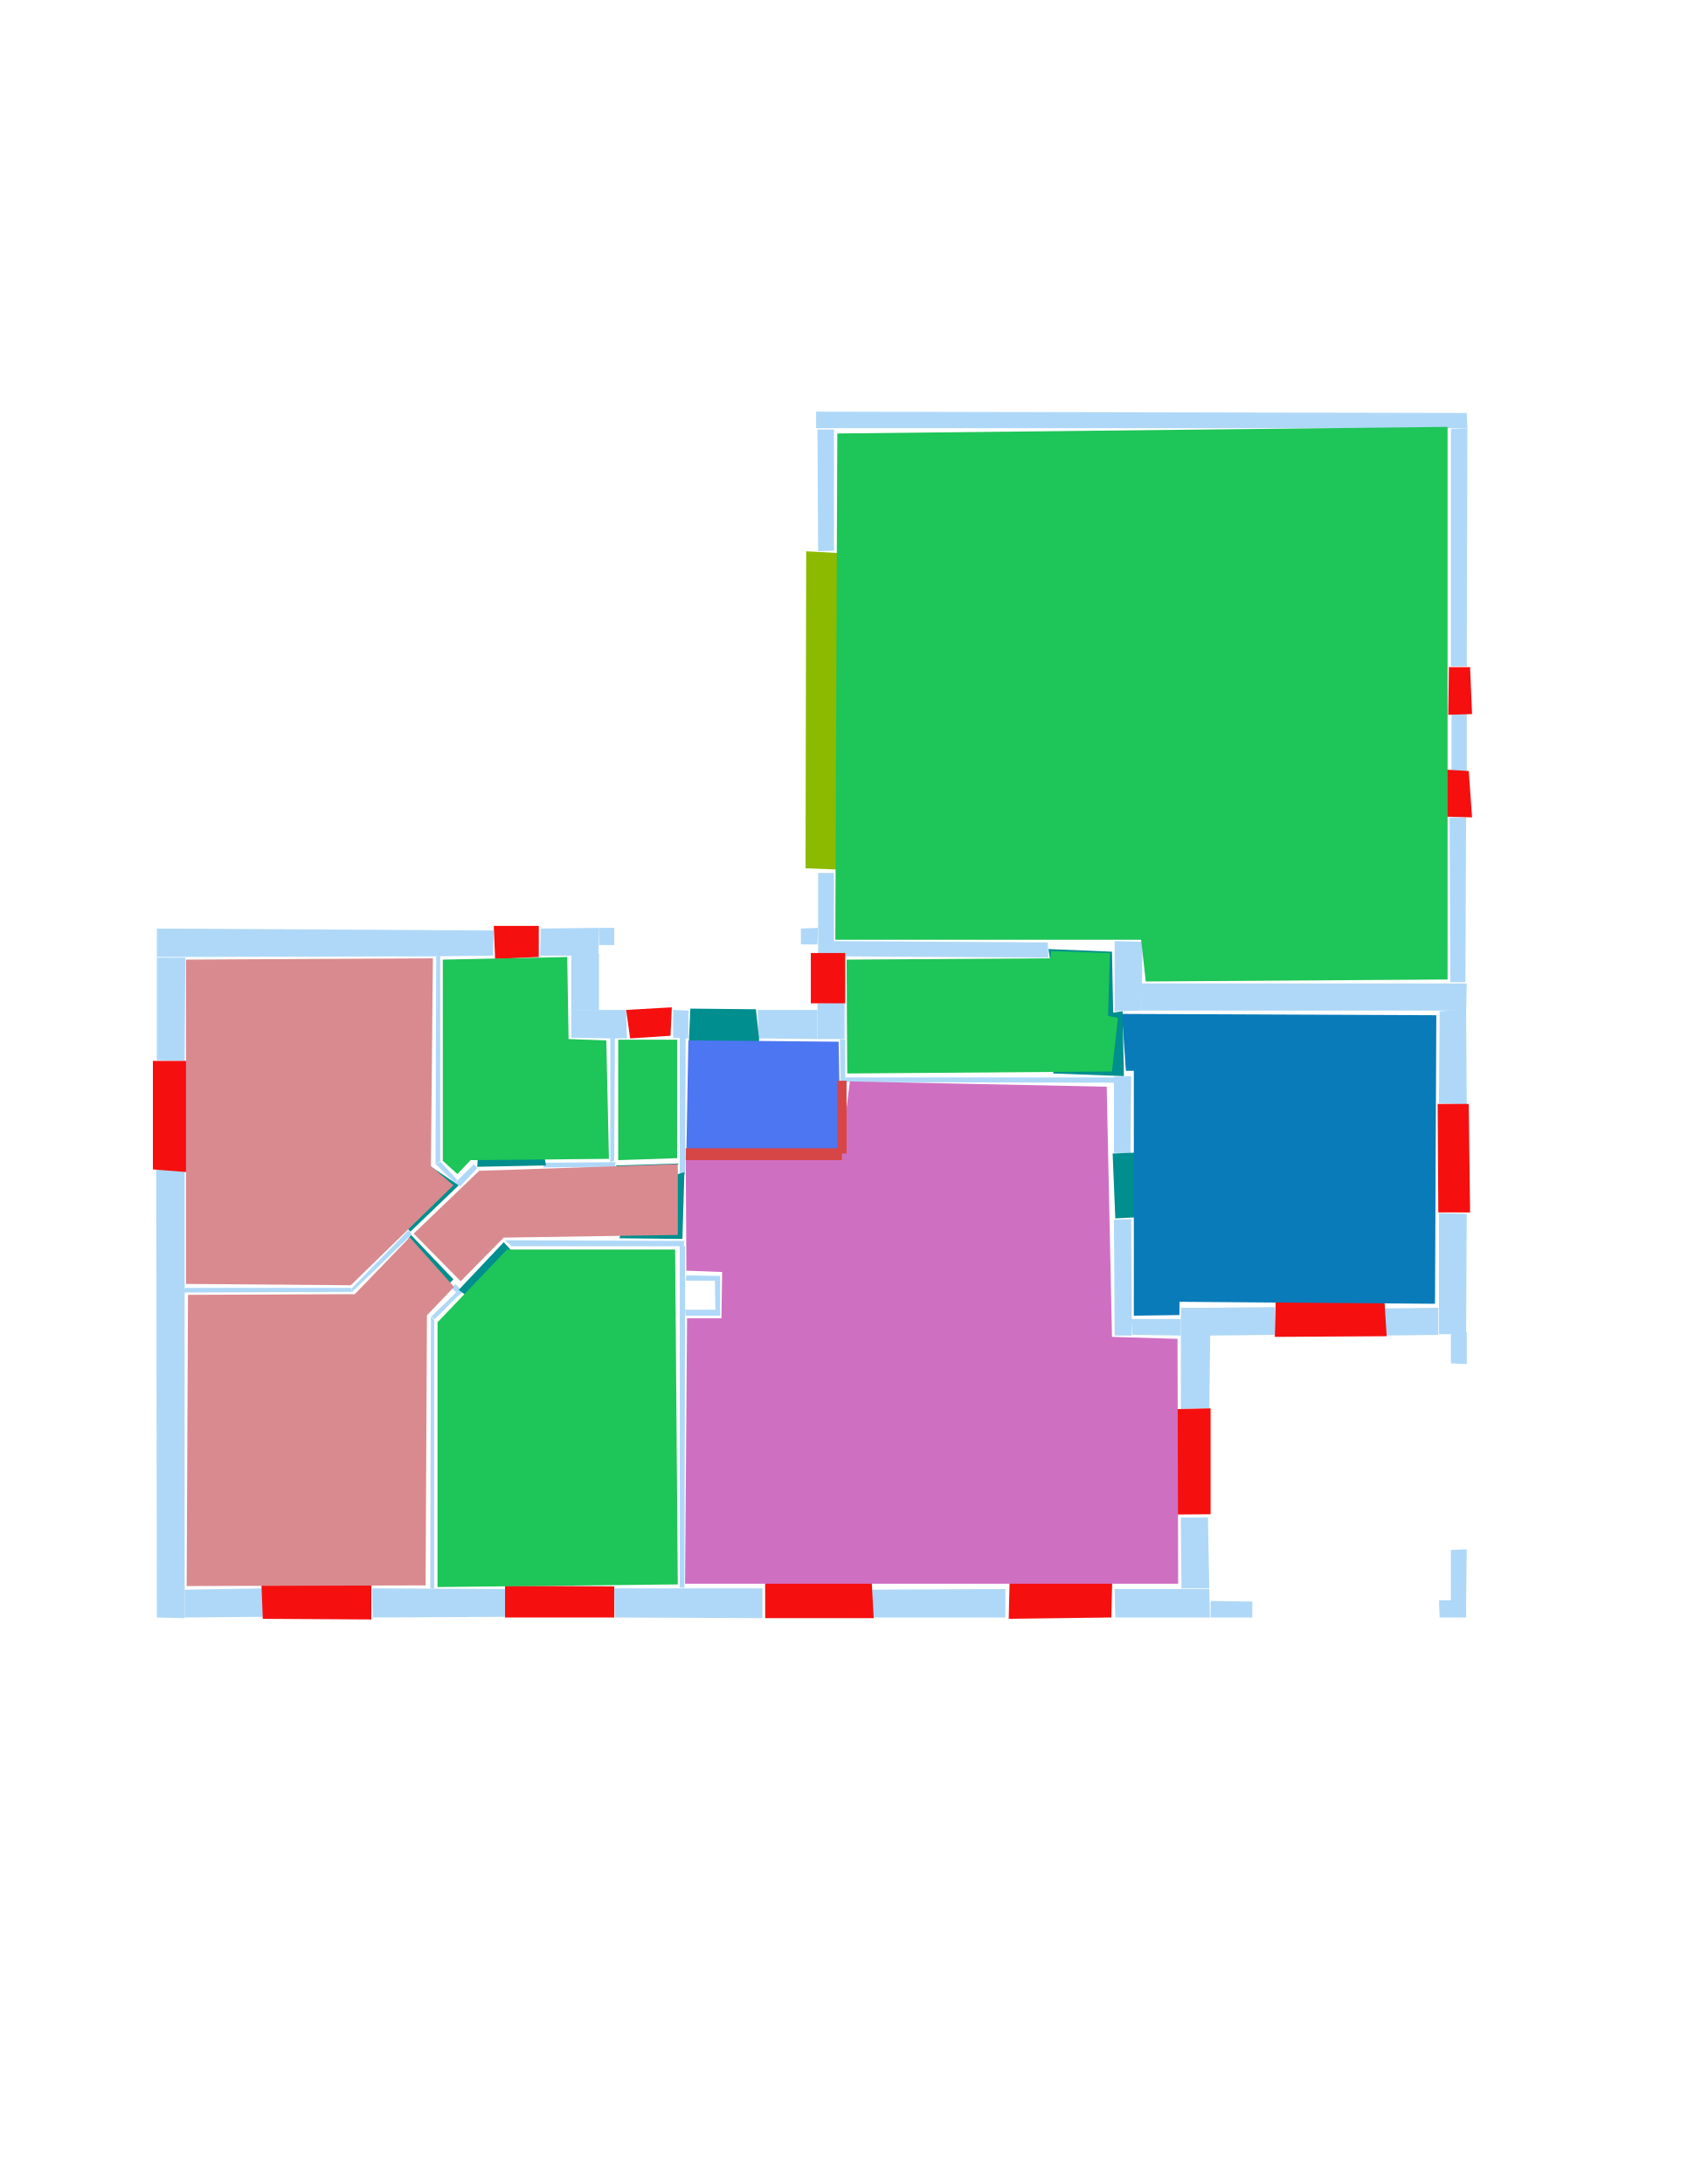
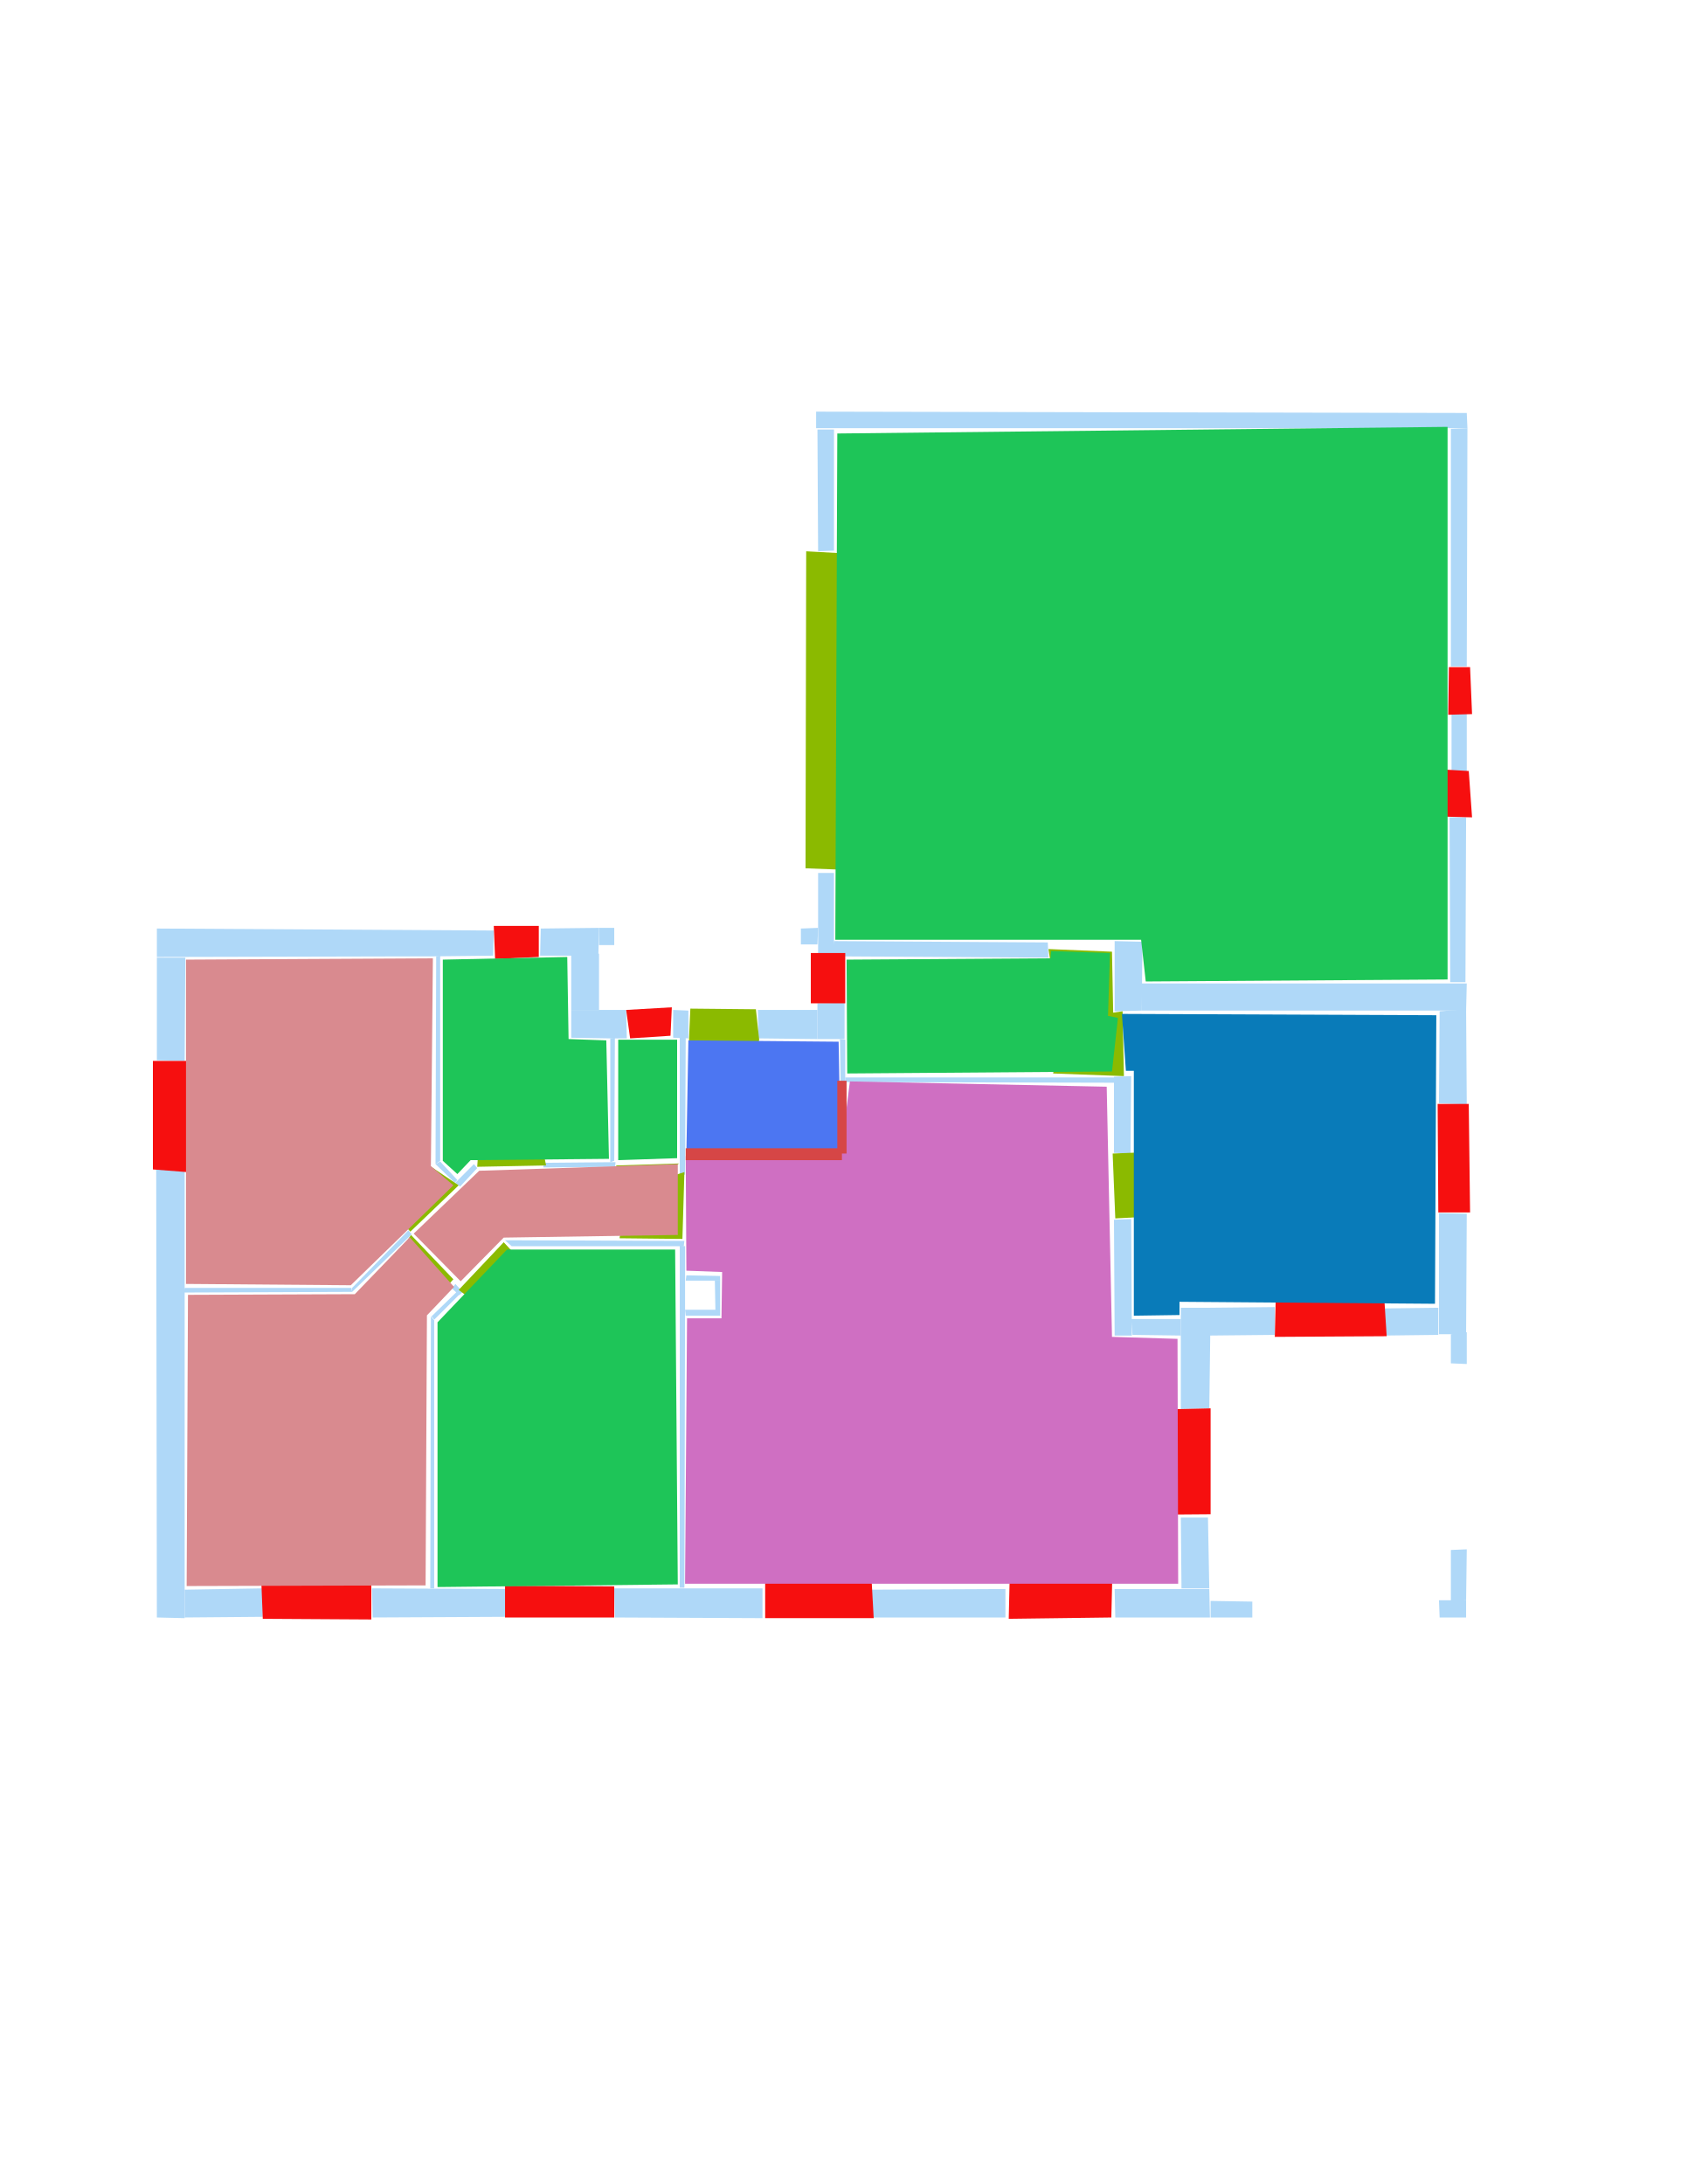
<svg xmlns="http://www.w3.org/2000/svg" version="1.1" width="2550" height="3300">
  <width>2480</width>
  <height>3508</height>
  <nclasslabel>50</nclasslabel>
  <nclassappear>6</nclassappear>
  <class>Bidet-1</class>
  <class>Bidet-2</class>
  <class>Bidet-3</class>
  <class>Bidet-4</class>
  <class>Door</class>
  <class>Door-1</class>
  <class>Door-23</class>
  <class>Oven-1</class>
  <class>Oven-2</class>
  <class>Oven-3</class>
  <class>Oven-4</class>
  <class>Parking</class>
  <class>Roof</class>
  <class>Room</class>
  <class>Separation</class>
  <class>Sink-1</class>
  <class>Sink-11</class>
  <class>Sink-12</class>
  <class>Sink-13</class>
  <class>Sink-14</class>
  <class>Sink-2</class>
  <class>Sink-3</class>
  <class>Sink-4</class>
  <class>Sink-5</class>
  <class>Sink-6</class>
  <class>Sofa-1</class>
  <class>Sofa-3</class>
  <class>Sofa-4</class>
  <class>Sofa-5</class>
  <class>Sofa-6</class>
  <class>Sofa-7</class>
  <class>Sofa-8</class>
  <class>Sofa-9</class>
  <class>Stairs-1</class>
  <class>Table-1</class>
  <class>Table-2</class>
  <class>Table-3</class>
  <class>Table-4</class>
  <class>Table-5</class>
  <class>Table-6</class>
  <class>Table-7</class>
  <class>Text</class>
  <class>Tub-1</class>
  <class>Tub-3</class>
  <class>TV-1</class>
  <class>TV-2</class>
  <class>Wall</class>
  <class>Wall-1</class>
  <class>Wallieee</class>
  <class>Window</class>
  <polygon class="Wall" fill="#AFD8F8" id="0" transcription="" points="817,1403 905,1402 904,1444 816,1444 " />
  <polygon class="Wall" fill="#AFD8F8" id="1" transcription="" points="237,1447 280,1447 279,1603 237,1602 " />
  <polygon class="Wall" fill="#AFD8F8" id="2" transcription="" points="279,1946 531,1946 532,1952 278,1953 " />
  <polygon class="Wall" fill="#AFD8F8" id="3" transcription="" points="651,1989 656,1995 656,2400 650,2400 " />
  <polygon class="Wall" fill="#AFD8F8" id="4" transcription="" points="1784,2293 1825,2293 1827,2400 1785,2400 " />
  <polygon class="Wall" fill="#AFD8F8" id="5" transcription="" points="2192,2342 2216,2341 2215,2418 2192,2419 " />
  <polygon class="Wall" fill="#AFD8F8" id="6" transcription="" points="1829,2419 1892,2420 1892,2444 1829,2444 " />
  <polygon class="Wall" fill="#AFD8F8" id="7" transcription="" points="1317,2402 1519,2401 1519,2444 1319,2444 " />
  <polygon class="Wall" fill="#AFD8F8" id="8" transcription="" points="1684,2401 1827,2401 1828,2444 1685,2444 " />
  <polygon class="Wall" fill="#AFD8F8" id="9" transcription="" points="1235,649 1260,649 1260,832 1236,833 " />
  <polygon class="Wall" fill="#AFD8F8" id="10" transcription="" points="1260,1422 1583,1424 1584,1447 1257,1445 " />
  <polygon class="Wall" fill="#AFD8F8" id="11" transcription="" points="1684,1422 1726,1423 1725,1527 1684,1528 " />
  <polygon class="Wall" fill="#AFD8F8" id="12" transcription="" points="1235,1516 1276,1515 1276,1570 1235,1570 " />
  <polygon class="Wall" fill="#AFD8F8" id="13" transcription="" points="1683,1843 1709,1842 1710,2018 1684,2018 " />
  <polygon class="Wall" fill="#AFD8F8" id="14" transcription="" points="746,1406 745,1444 659,1445 237,1446 237,1403 " />
  <polygon class="Wall" fill="#AFD8F8" id="15" transcription="" points="397,2400 397,2443 279,2444 279,2402 " />
  <polygon class="Wall" fill="#AFD8F8" id="16" transcription="" points="237,2444 279,2445 279,1767 236,1767 " />
  <polygon class="Wall" fill="#AFD8F8" id="17" transcription="" points="562,2400 563,2444 763,2443 763,2401 " />
  <polygon class="Wall" fill="#AFD8F8" id="18" transcription="" points="658,1759 665,1754 665,1444 659,1445 " />
  <polygon class="Wall" fill="#AFD8F8" id="19" transcription="" points="928,1428 928,1402 905,1402 905,1428 " />
  <polygon class="Wall" fill="#AFD8F8" id="20" transcription="" points="1017,1526 1017,1568 1040,1569 1040,1527 " />
  <polygon class="Wall" fill="#AFD8F8" id="21" transcription="" points="1145,1526 1146,1569 1235,1570 1235,1526 " />
  <polygon class="Wall" fill="#AFD8F8" id="22" transcription="" points="905,1526 863,1526 863,1441 905,1441 " />
  <polygon class="Wall" fill="#AFD8F8" id="23" transcription="" points="928,2400 929,2444 1152,2445 1152,2400 " />
  <polygon class="Wall" fill="#AFD8F8" id="24" transcription="" points="1784,1993 1784,2018 1711,2017 1709,1993 " />
  <polygon class="Wall" fill="#AFD8F8" id="25" transcription="" points="1926,2017 1926,1975 1828,1976 1828,2018 " />
  <polygon class="Wall" fill="#AFD8F8" id="26" transcription="" points="1784,2129 1827,2128 1829,1976 1784,1976 " />
  <polygon class="Wall" fill="#AFD8F8" id="27" transcription="" points="1683,1636 1683,1628 1277,1628 1277,1635 " />
  <polygon class="Wall" fill="#AFD8F8" id="28" transcription="" points="1709,1626 1683,1627 1683,1742 1708,1743 " />
  <polygon class="Wall" fill="#AFD8F8" id="29" transcription="" points="1027,1882 1035,1883 1035,1978 1034,2399 1027,2399 " />
  <polygon class="Wall" fill="#AFD8F8" id="30" transcription="" points="863,1568 863,1526 946,1526 947,1569 922,1569 " />
  <polygon class="Wall" fill="#AFD8F8" id="31" transcription="" points="1027,1775 1035,1775 1036,1567 1027,1568 " />
  <polygon class="Wall" fill="#AFD8F8" id="32" transcription="" points="2215,1527 2216,1486 1724,1486 1725,1527 " />
  <polygon class="Wall" fill="#AFD8F8" id="33" transcription="" points="2215,1235 2190,1235 2191,1484 2214,1484 " />
  <polygon class="Wall" fill="#AFD8F8" id="34" transcription="" points="2193,1077 2216,1076 2216,1166 2193,1165 " />
  <polygon class="Wall" fill="#AFD8F8" id="35" transcription="" points="1260,1319 1236,1319 1236,1444 1260,1446 " />
  <polygon class="Wall" fill="#AFD8F8" id="36" transcription="" points="1210,1427 1210,1403 1236,1402 1235,1427 " />
  <polygon class="Wall" fill="#AFD8F8" id="37" transcription="" points="821,1757 821,1764 929,1763 930,1756 " />
  <polygon class="Wall" fill="#AFD8F8" id="38" transcription="" points="922,1756 928,1754 929,1568 922,1569 " />
  <polygon class="Wall" fill="#AFD8F8" id="39" transcription="" points="716,1759 721,1765 695,1793 688,1787 " />
  <polygon class="Wall" fill="#AFD8F8" id="40" transcription="" points="763,1874 773,1883 1033,1883 1034,1875 " />
  <polygon class="Wall" fill="#AFD8F8" id="41" transcription="" points="683,1947 688,1940 699,1952 694,1957 " />
  <polygon class="Wall" fill="#AFD8F8" id="42" transcription="" points="617,1859 622,1865 532,1952 532,1946 " />
  <polygon class="Wall" fill="#AFD8F8" id="43" transcription="" points="656,1994 652,1989 690,1952 694,1956 " />
  <polygon class="Wall" fill="#AFD8F8" id="44" transcription="" points="2216,1669 2174,1667 2175,1528 2215,1525 " />
  <polygon class="Wall" fill="#AFD8F8" id="45" transcription="" points="2092,1977 2091,2018 2173,2017 2173,1976 " />
  <polygon class="Wall" fill="#AFD8F8" id="46" transcription="" points="2215,2016 2174,2016 2174,1833 2216,1834 " />
  <polygon class="Wall" fill="#AFD8F8" id="47" transcription="" points="2192,2060 2216,2061 2216,2013 2192,2016 " />
  <polygon class="Wall" fill="#AFD8F8" id="48" transcription="" points="2215,2444 2215,2418 2174,2418 2175,2444 " />
  <polygon class="Wall" fill="#AFD8F8" id="49" transcription="" points="2192,648 2217,647 2216,1007 2192,1007 " />
  <polygon class="Wall" fill="#AFD8F8" id="50" transcription="" points="2216,624 2217,647 1233,647 1233,622 " />
  <polygon class="Wall" fill="#AFD8F8" id="51" transcription="" points="665,1755 658,1759 687,1787 691,1783 " />
  <polygon class="Wall" fill="#AFD8F8" id="52" transcription="" points="1277,1571 1269,1570 1270,1636 1277,1635 " />
  <polygon class="Wall" fill="#AFD8F8" id="53" transcription="" points="1082,1979 1081,1988 1036,1988 1035,1979 " />
  <polygon class="Wall" fill="#AFD8F8" id="54" transcription="" points="1080,1935 1088,1935 1088,1988 1081,1988 " />
  <polygon class="Wall" fill="#AFD8F8" id="55" transcription="" points="1088,1928 1088,1935 1036,1935 1037,1927 " />
  <polygon class="Window" fill="#f60f0f" id="56" transcription="" points="748,1449 814,1446 814,1399 746,1399 " />
  <polygon class="Window" fill="#f60f0f" id="57" transcription="" points="284,1603 231,1603 231,1767 282,1771 " />
  <polygon class="Window" fill="#f60f0f" id="58" transcription="" points="395,2395 397,2446 561,2447 561,2395 " />
  <polygon class="Window" fill="#f60f0f" id="59" transcription="" points="928,2397 928,2444 763,2444 763,2396 " />
  <polygon class="Window" fill="#f60f0f" id="60" transcription="" points="1156,2322 1156,2445 1320,2445 1313,2318 1264,2325 1235,2377 1205,2322 " />
  <polygon class="Window" fill="#f60f0f" id="61" transcription="" points="1682,2318 1679,2444 1524,2446 1527,2316 1578,2324 1599,2384 1626,2330 " />
  <polygon class="Window" fill="#f60f0f" id="62" transcription="" points="1700,2289 1829,2288 1829,2128 1700,2131 1704,2181 1756,2210 1708,2245 " />
  <polygon class="Window" fill="#f60f0f" id="63" transcription="" points="1929,1894 1926,2020 2095,2019 2087,1893 2019,1909 2009,1953 1976,1899 " />
  <polygon class="Window" fill="#f60f0f" id="64" transcription="" points="2173,1832 2221,1832 2219,1668 2172,1668 " />
  <polygon class="Window" fill="#f60f0f" id="65" transcription="" points="2186,1163 2219,1165 2224,1235 2186,1234 " />
  <polygon class="Window" fill="#f60f0f" id="66" transcription="" points="2189,1008 2221,1008 2224,1079 2188,1080 " />
  <polygon class="Parking" fill="#8BBA00" id="67" transcription="" points="1218,833 1217,1312 1269,1314 1272,836 " />
-   <polygon class="Door" fill="#008E8E" id="68" transcription="" points="1682,1540 1680,1438 1584,1434 1592,1486 1631,1530 " />
-   <polygon class="Door" fill="#008E8E" id="69" transcription="" points="1591,1622 1698,1626 1696,1528 1629,1538 1604,1570 " />
-   <polygon class="Door" fill="#008E8E" id="70" transcription="" points="1796,1835 1685,1841 1681,1743 1729,1741 1763,1761 1788,1790 " />
-   <polygon class="Door" fill="#008E8E" id="71" transcription="" points="1042,1669 1041,1569 1043,1524 1142,1525 1147,1571 1137,1625 1094,1659 " />
-   <polygon class="Door" fill="#008E8E" id="72" transcription="" points="945,1807 1026,1758 931,1761 933,1788 " />
-   <polygon class="Door" fill="#008E8E" id="73" transcription="" points="936,1871 1031,1872 1034,1771 980,1788 943,1827 " />
-   <polygon class="Door" fill="#008E8E" id="74" transcription="" points="827,1948 761,1877 693,1949 722,1971 777,1977 " />
-   <polygon class="Door" fill="#008E8E" id="75" transcription="" points="617,2006 685,1933 621,1866 585,1919 582,1960 " />
-   <polygon class="Door" fill="#008E8E" id="76" transcription="" points="558,1794 620,1861 693,1791 650,1762 594,1768 " />
-   <polygon class="Door" fill="#008E8E" id="77" transcription="" points="727,1672 721,1763 825,1761 817,1720 770,1670 " />
+   <polygon class="Door" fill="#8BBA00" id="68" transcription="" points="1682,1540 1680,1438 1584,1434 1592,1486 1631,1530 " />
+   <polygon class="Door" fill="#8BBA00" id="69" transcription="" points="1591,1622 1698,1626 1696,1528 1629,1538 1604,1570 " />
+   <polygon class="Door" fill="#8BBA00" id="70" transcription="" points="1796,1835 1685,1841 1681,1743 1729,1741 1763,1761 1788,1790 " />
+   <polygon class="Door" fill="#8BBA00" id="71" transcription="" points="1042,1669 1041,1569 1043,1524 1142,1525 1147,1571 1137,1625 1094,1659 " />
+   <polygon class="Door" fill="#8BBA00" id="72" transcription="" points="945,1807 1026,1758 931,1761 933,1788 " />
+   <polygon class="Door" fill="#8BBA00" id="73" transcription="" points="936,1871 1031,1872 1034,1771 980,1788 943,1827 " />
+   <polygon class="Door" fill="#8BBA00" id="74" transcription="" points="827,1948 761,1877 693,1949 722,1971 777,1977 " />
+   <polygon class="Door" fill="#8BBA00" id="75" transcription="" points="617,2006 685,1933 621,1866 585,1919 582,1960 " />
+   <polygon class="Door" fill="#8BBA00" id="76" transcription="" points="558,1794 620,1861 693,1791 650,1762 594,1768 " />
+   <polygon class="Door" fill="#8BBA00" id="77" transcription="" points="727,1672 721,1763 825,1761 817,1720 770,1670 " />
  <polygon class="bedRoom" fill="#d98a8f" id="78" transcription="" points="281,1450 281,1940 530,1942 685,1791 651,1762 654,1448 " />
  <polygon class="livingRoom" fill="#1ec558" id="79" transcription="" points="669,1450 669,1754 691,1774 711,1753 920,1751 916,1572 859,1570 857,1446 " />
  <polygon class="Window" fill="#f60f0f" id="80" transcription="" points="952,1569 1013,1565 1015,1522 946,1526 " />
  <polygon class="livingRoom" fill="#1ec558" id="81" transcription="" points="934,1753 1023,1750 1023,1571 934,1571 " />
  <polygon class="bedRoom" fill="#d98a8f" id="82" transcription="" points="625,1864 696,1936 761,1870 1024,1866 1024,1759 724,1769 " />
  <polygon class="bedRoom" fill="#d98a8f" id="83" transcription="" points="284,1956.5 282,2396.5 643,2395.5 645,1987.5 686,1944.5 619,1869.5 536,1955.5 " />
  <polygon class="livingRoom" fill="#1ec558" id="84" transcription="" points="661,2398 1024,2394 1020,1888 766,1888 661,1998 " />
  <polygon class="kitchen" fill="#4c76f2" id="85" transcription="" points="1270,1740 1037,1741 1040,1572 1267,1574 " />
  <polygon class="bathRoom" fill="#cf6fc2" id="86" transcription="" points="1672,1642 1680,2020 1779,2023 1780,2393 1035,2393 1038,1992 1090,1992 1091,1922 1037,1920 1036,1747 1270,1746 1284,1634 " />
  <polygon class="Room" fill="#097bb9" id="87" transcription="" points="2170,1534 1695,1532 1701,1618 1713,1618 1713,1988 1782,1987 1782,1967 2168,1970 " />
  <polygon class="livingRoom" fill="#1ec558" id="88" transcription="" points="1279,1450 1280,1622 1680,1619 1689,1538 1674,1535 1677,1440 1588,1437 1587,1448 " />
  <polygon class="livingRoom" fill="#1ec558" id="89" transcription="" points="1265,655 1262,1420 1724,1420 1731,1483 2187,1480 2187,645 " />
  <polygon class="Window" fill="#f60f0f" id="90" transcription="" points="1225,1440 1277,1440 1277,1516 1225,1516 " />
  <polygon class="Separation" fill="#D64646" id="91" transcription="" points="1265,1633 1279,1633 1279,1743 1265,1743 " />
  <polygon class="Separation" fill="#D64646" id="92" transcription="" points="1036,1735 1272,1735 1272,1753 1036,1753 " />
  <relation type="outerP" objects="14,56,0,22,30,80,20,71,21,12,90,35,67,9,50,49,66,34,65,33,44,64,46,45,63,25,26,62,4,8,61,7,60,23,59,17,58,15,16,57,1" />
  <relation type="incident" objects="14,56" />
  <relation type="incident" objects="0,56" />
  <relation type="incident" objects="0,22" />
  <relation type="incident" objects="30,22" />
  <relation type="incident" objects="30,80" />
  <relation type="incident" objects="80,20" />
  <relation type="incident" objects="20,71" />
  <relation type="incident" objects="71,21" />
  <relation type="incident" objects="21,12" />
  <relation type="incident" objects="12,90" />
  <relation type="incident" objects="90,35" />
  <relation type="incident" objects="35,67" />
  <relation type="incident" objects="67,9" />
  <relation type="incident" objects="9,50" />
  <relation type="incident" objects="50,49" />
  <relation type="incident" objects="49,66" />
  <relation type="incident" objects="66,34" />
  <relation type="incident" objects="34,65" />
  <relation type="incident" objects="65,33" />
  <relation type="incident" objects="33,44" />
  <relation type="incident" objects="44,64" />
  <relation type="incident" objects="64,46" />
  <relation type="incident" objects="46,45" />
  <relation type="incident" objects="45,63" />
  <relation type="incident" objects="63,25" />
  <relation type="incident" objects="25,26" />
  <relation type="incident" objects="26,62" />
  <relation type="incident" objects="62,4" />
  <relation type="incident" objects="4,8" />
  <relation type="incident" objects="8,61" />
  <relation type="incident" objects="61,7" />
  <relation type="incident" objects="60,7" />
  <relation type="incident" objects="60,23" />
  <relation type="incident" objects="23,59" />
  <relation type="incident" objects="59,17" />
  <relation type="incident" objects="17,58" />
  <relation type="incident" objects="58,15" />
  <relation type="incident" objects="15,16" />
  <relation type="incident" objects="16,57" />
  <relation type="incident" objects="57,1" />
  <relation type="incident" objects="1,14" />
  <relation type="incident" objects="10,35" />
  <relation type="incident" objects="35,36" />
  <relation type="incident" objects="10,68" />
  <relation type="incident" objects="68,11" />
  <relation type="incident" objects="11,32" />
  <relation type="incident" objects="32,33" />
  <relation type="incident" objects="44,32" />
  <relation type="incident" objects="26,24" />
  <relation type="incident" objects="24,13" />
  <relation type="incident" objects="13,70" />
  <relation type="incident" objects="70,28" />
  <relation type="incident" objects="28,69" />
  <relation type="incident" objects="69,11" />
  <relation type="incident" objects="69,27" />
  <relation type="incident" objects="27,52" />
  <relation type="incident" objects="52,12" />
  <relation type="incident" objects="20,31" />
  <relation type="incident" objects="31,72" />
  <relation type="incident" objects="72,38" />
  <relation type="incident" objects="38,30" />
  <relation type="incident" objects="38,37" />
  <relation type="incident" objects="37,72" />
  <relation type="incident" objects="37,77" />
  <relation type="incident" objects="77,39" />
  <relation type="incident" objects="39,51" />
  <relation type="incident" objects="51,18" />
  <relation type="incident" objects="18,14" />
  <relation type="incident" objects="39,76" />
  <relation type="incident" objects="76,42" />
  <relation type="incident" objects="42,2" />
  <relation type="incident" objects="2,16" />
  <relation type="incident" objects="42,75" />
  <relation type="incident" objects="75,41" />
  <relation type="incident" objects="41,74" />
  <relation type="incident" objects="74,40" />
  <relation type="incident" objects="40,73" />
  <relation type="incident" objects="73,31" />
  <relation type="incident" objects="73,29" />
  <relation type="incident" objects="29,53" />
  <relation type="incident" objects="53,54" />
  <relation type="incident" objects="54,55" />
  <relation type="incident" objects="55,29" />
  <relation type="incident" objects="74,43" />
  <relation type="incident" objects="41,43" />
  <relation type="incident" objects="43,3" />
  <relation type="incident" objects="3,17" />
  <relation type="incident" objects="92,31" />
  <relation type="incident" objects="92,91" />
  <relation type="incident" objects="91,27" />
  <relation type="incident" objects="91,52" />
  <relation type="access" objects="85,71,85" />
  <relation type="access" objects="82,77,79" />
  <relation type="access" objects="82,76,78" />
  <relation type="access" objects="82,75,83" />
  <relation type="access" objects="82,74,84" />
  <relation type="access" objects="86,73,82" />
  <relation type="access" objects="81,72,82" />
  <relation type="access" objects="86,70,87" />
  <relation type="access" objects="87,69,88" />
  <relation type="access" objects="89,68,88" />
  <relation type="access" objects="85,92,86" />
  <relation type="neighbour" objects="78,79" />
  <relation type="neighbour" objects="79,81" />
  <relation type="neighbour" objects="81,85" />
  <relation type="neighbour" objects="85,88" />
  <relation type="neighbour" objects="88,89" />
  <relation type="neighbour" objects="89,87" />
  <relation type="neighbour" objects="87,86" />
  <relation type="neighbour" objects="86,84" />
  <relation type="neighbour" objects="84,83" />
  <relation type="neighbour" objects="83,78" />
  <relation type="neighbour" objects="79,82" />
  <relation type="neighbour" objects="82,78" />
  <relation type="neighbour" objects="82,83" />
  <relation type="neighbour" objects="82,84" />
  <relation type="neighbour" objects="82,81" />
  <relation type="neighbour" objects="82,86" />
  <relation type="neighbour" objects="86,85" />
  <relation type="neighbour" objects="87,88" />
  <relation type="surround" objects="14,18,51,76,42,2,16,57,1,14,78" />
  <relation type="surround" objects="14,56,0,22,30,38,37,77,39,51,18,14,79" />
  <relation type="surround" objects="30,80,20,31,72,38,30,81" />
  <relation type="surround" objects="20,71,21,12,52,91,92,31,20,85" />
  <relation type="surround" objects="10,68,11,69,27,52,12,90,10,88" />
  <relation type="surround" objects="76,39,77,37,72,31,73,40,74,41,75,42,76,82" />
  <relation type="surround" objects="2,42,75,41,43,3,17,58,15,16,2,83" />
  <relation type="surround" objects="43,74,40,29,23,59,17,3,43,84" />
  <relation type="surround" objects="92,91,27,28,70,13,24,26,62,4,8,61,7,60,23,29,73,92,86" />
  <relation type="surround" objects="32,44,64,46,45,63,25,24,13,70,28,69,32,87" />
  <relation type="surround" objects="50,49,66,34,65,33,32,11,68,10,35,67,9,50,89" />
  <relation type="neighbour" objects="86,88" />
</svg>
